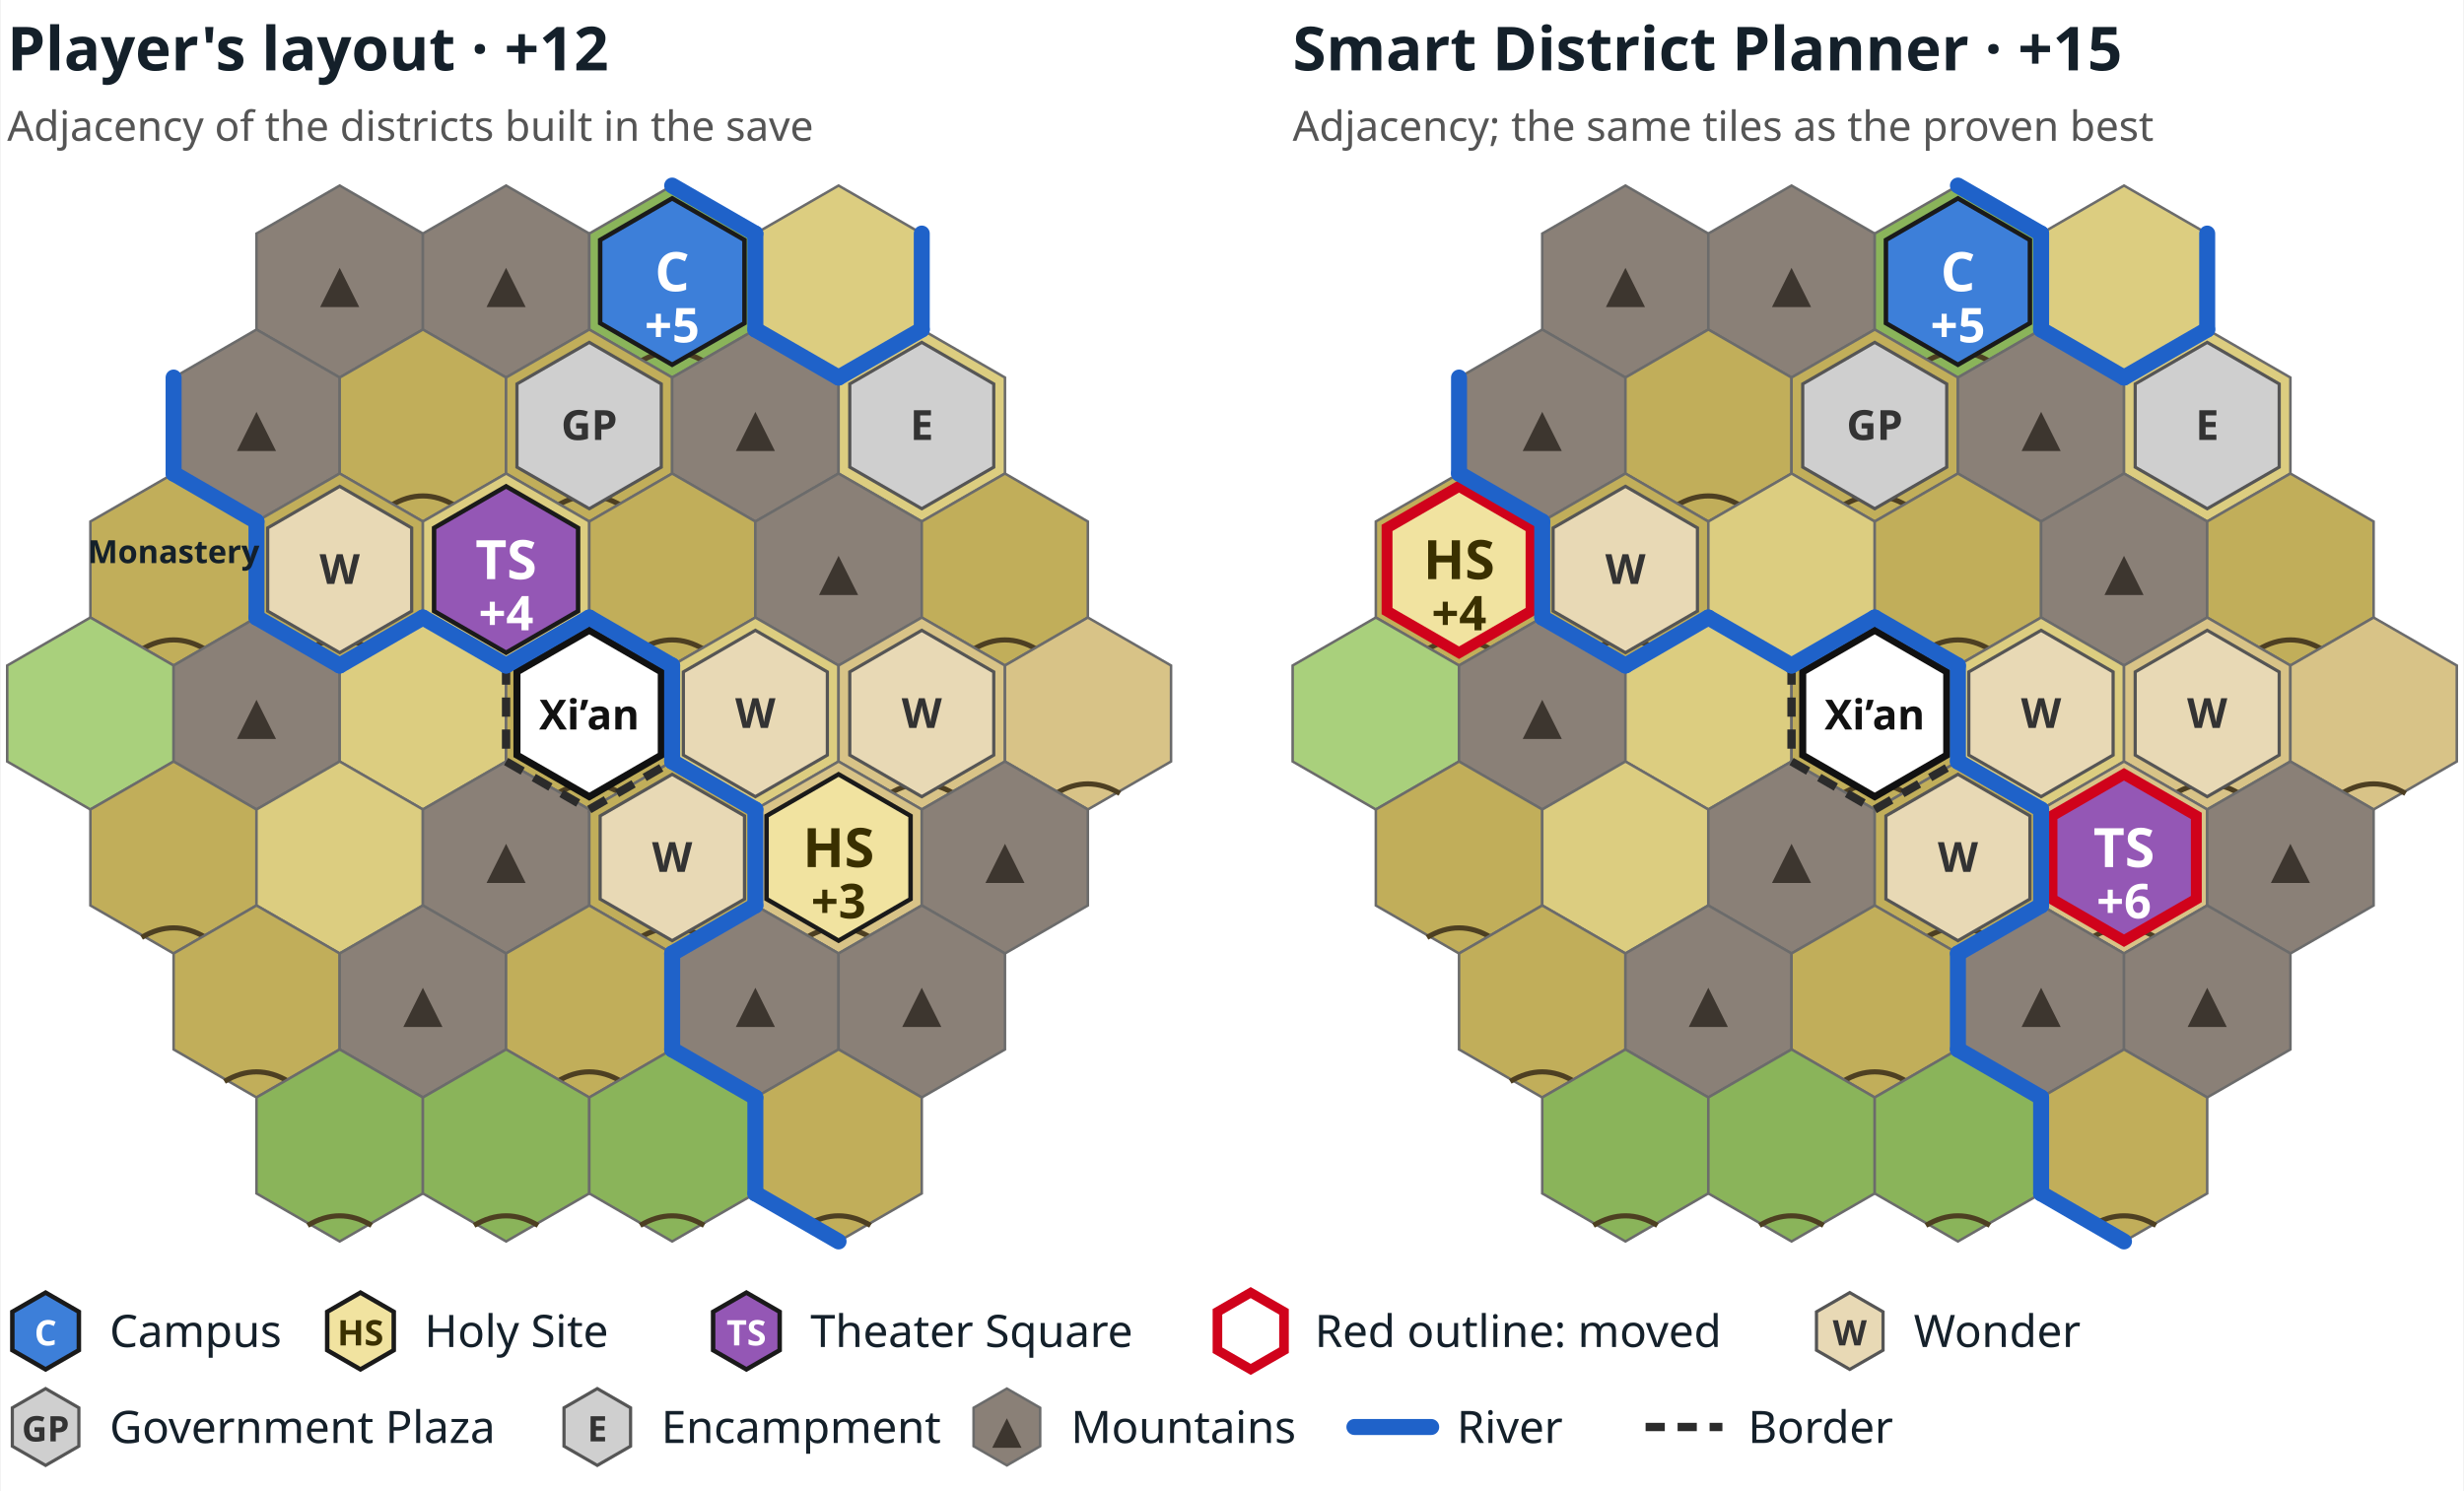
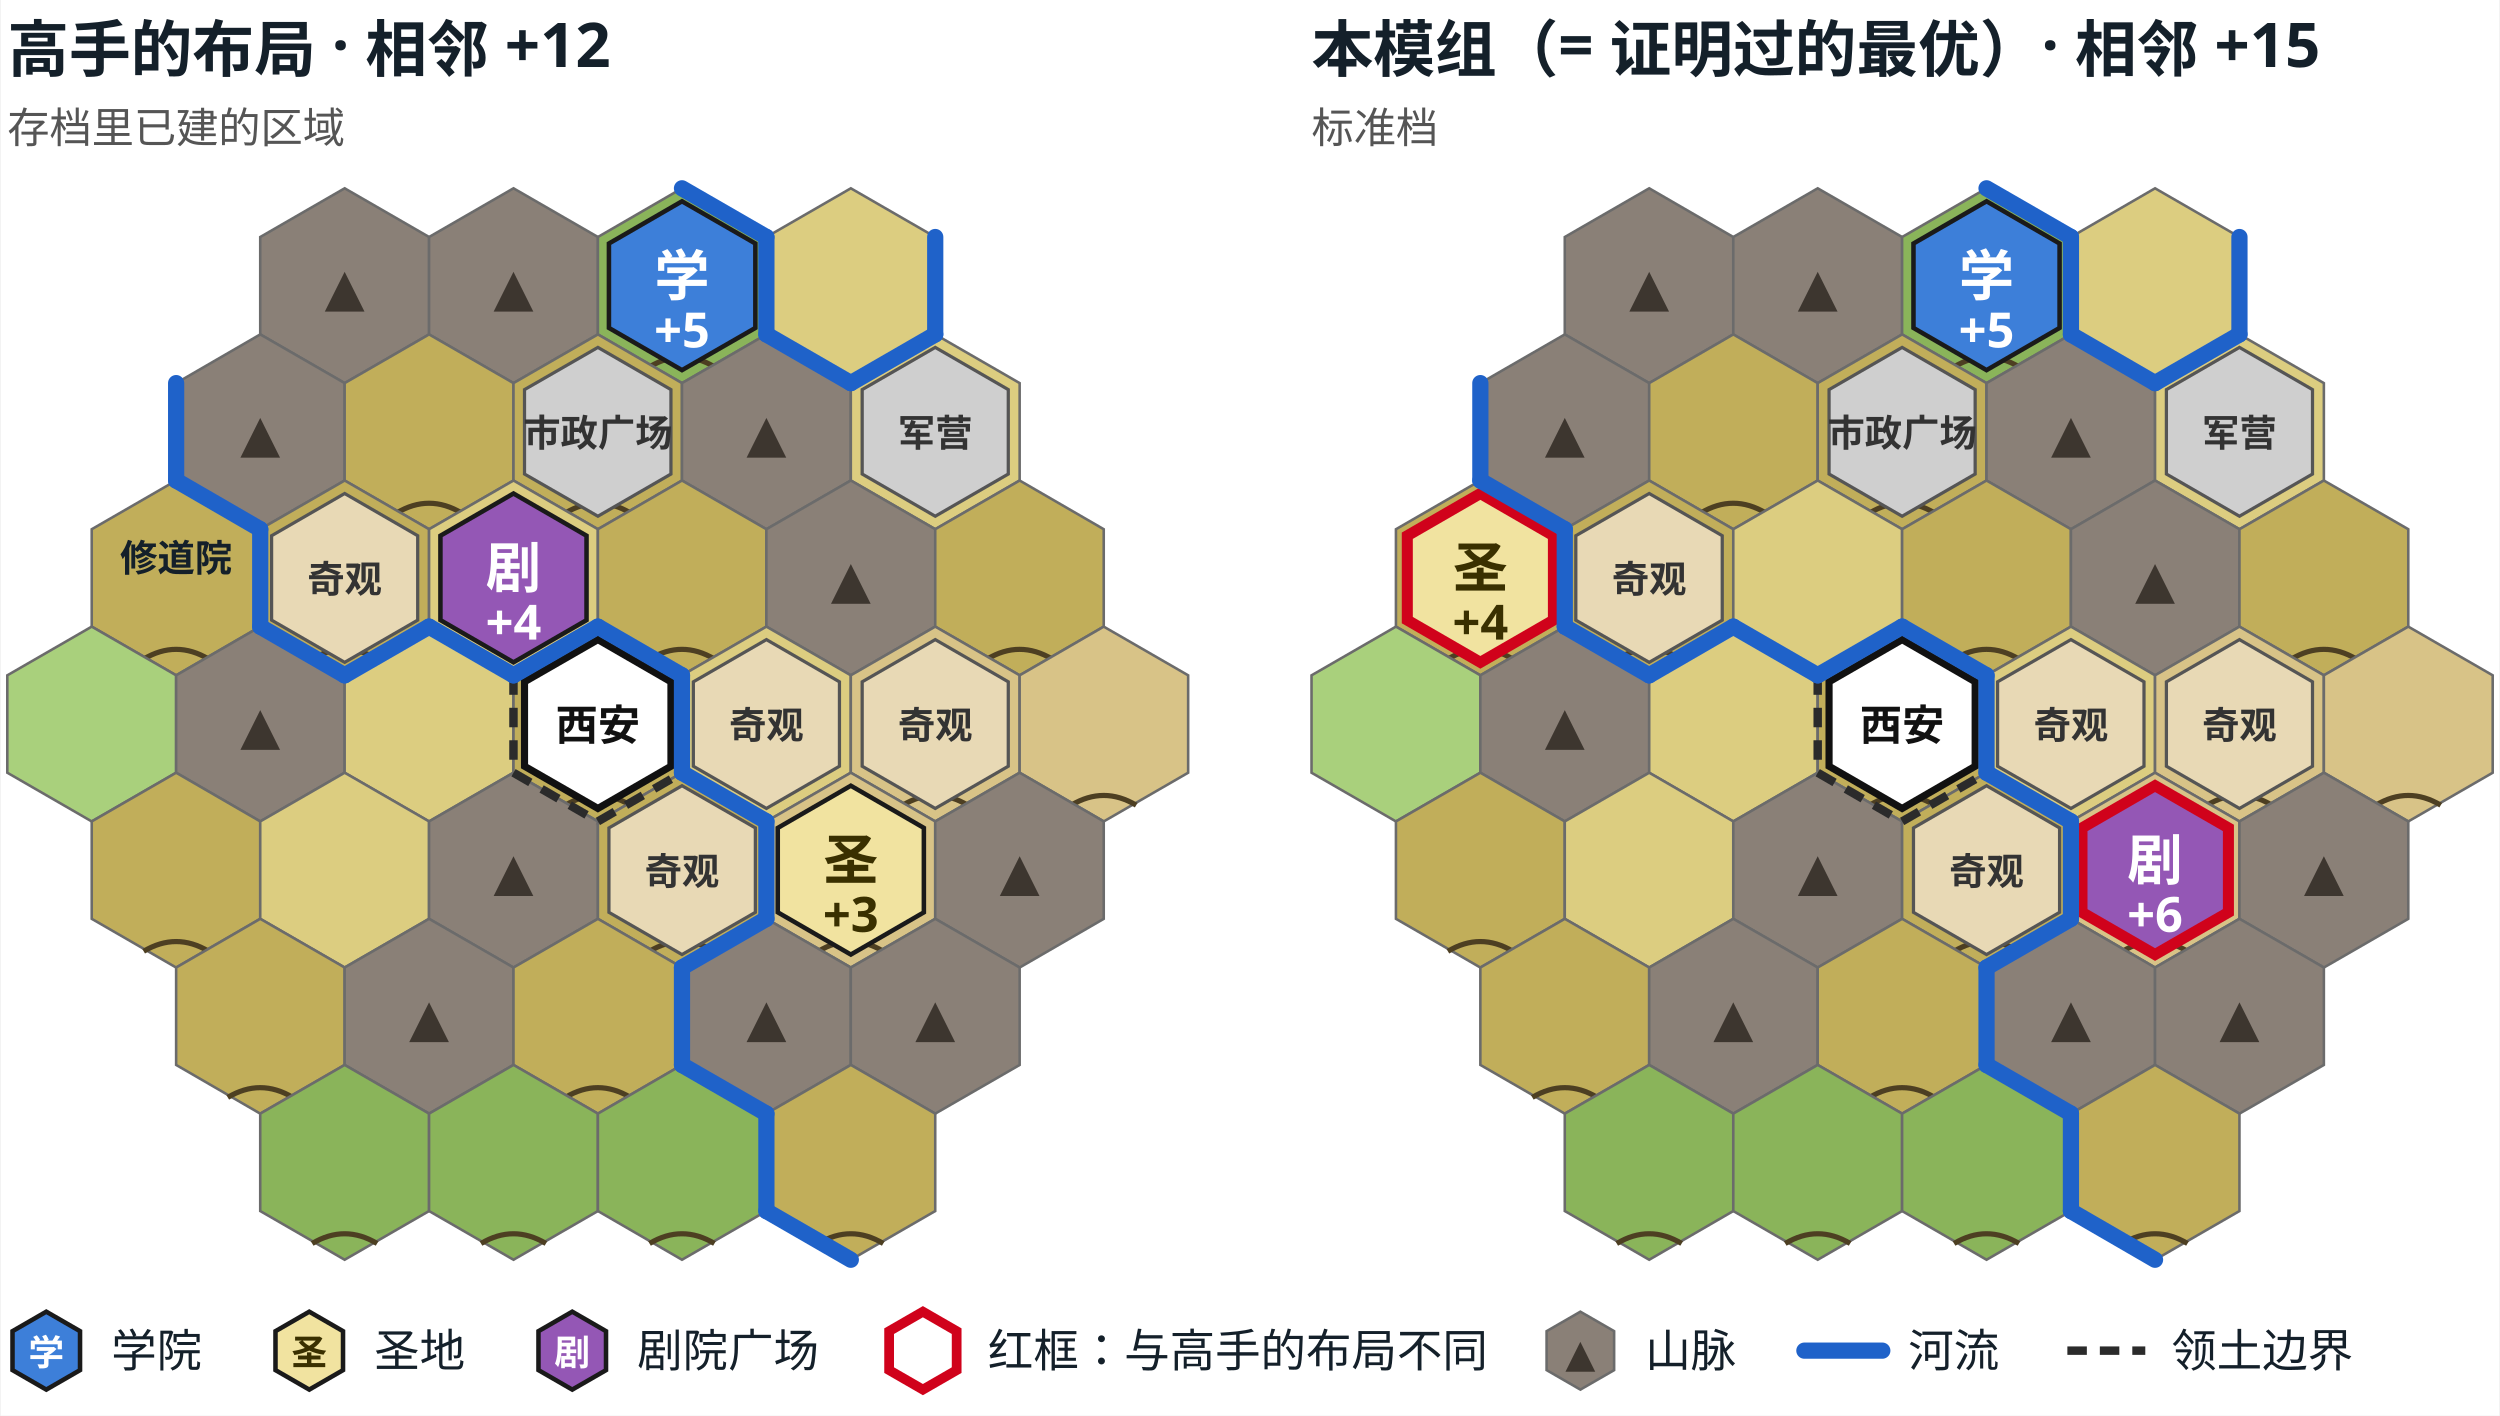
- <svg xmlns="http://www.w3.org/2000/svg" width="770" height="466" viewBox="0 0 769.5 466.0" font-family="'Noto Sans SC','PingFang SC','Microsoft YaHei','Hiragino Sans GB',sans-serif">
+ <svg xmlns="http://www.w3.org/2000/svg" width="770" height="436" viewBox="0 0 769.5 436.0" font-family="'Noto Sans SC','PingFang SC','Microsoft YaHei','Hiragino Sans GB',sans-serif">
  <rect width="100%" height="100%" fill="#ffffff" />
  <defs>
    <pattern id="foreign" width="6" height="6" patternUnits="userSpaceOnUse" patternTransform="rotate(45)">
      <line x1="0" y1="0" x2="0" y2="6" stroke="#ffffff" stroke-width="2.2" stroke-opacity="0.75" />
    </pattern>
    <pattern id="flood" width="8" height="7" patternUnits="userSpaceOnUse">
      <path d="M0,4 q2,-2.5 4,0 t4,0" fill="none" stroke="#7a5a1e" stroke-width="1.1" stroke-opacity="0.7" />
    </pattern>
  </defs>
-   <text x="2.0" y="22.0" font-size="19" font-weight="700" fill="#14202a" text-anchor="start">Player's layout · +12</text>
-   <text x="2.0" y="44.0" font-size="13" font-weight="400" fill="#555555" text-anchor="start">Adjacency of the districts built in the save</text>
+   <text x="2.0" y="22.0" font-size="19" font-weight="700" fill="#14202a" text-anchor="start">高手的布局 · 相邻 +12</text>
+   <text x="2.0" y="44.0" font-size="13" font-weight="400" fill="#555555" text-anchor="start">存档里已建的区域</text>
  <polygon points="131.9,73.0 131.9,103.0 105.9,118.0 79.9,103.0 79.9,73.0 105.9,58.0" fill="#8a8077" stroke="#6b6b6b" stroke-width="0.8" />
  <text x="105.9" y="94.0" font-size="16" font-weight="400" fill="#3d362f" text-anchor="middle">▲</text>
  <polygon points="183.9,73.0 183.9,103.0 157.9,118.0 131.9,103.0 131.9,73.0 157.9,58.0" fill="#8a8077" stroke="#6b6b6b" stroke-width="0.8" />
  <text x="157.9" y="94.0" font-size="16" font-weight="400" fill="#3d362f" text-anchor="middle">▲</text>
  <polygon points="235.8,73.0 235.8,103.0 209.8,118.0 183.9,103.0 183.9,73.0 209.8,58.0" fill="#8ab45a" stroke="#6b6b6b" stroke-width="0.8" />
  <path d="M199.8,113.0 q10,-6 20,0" fill="none" stroke="#4d3f22" stroke-width="1.6" />
  <polygon points="232.4,75.0 232.4,101.0 209.8,114.0 187.3,101.0 187.3,75.0 209.8,62.0" fill="#3d7fd9" stroke="#1a1a1a" stroke-width="1.4" />
-   <text x="209.8" y="91.0" font-size="17" font-weight="700" fill="#ffffff" text-anchor="middle">C</text>
+   <text x="209.8" y="91.0" font-size="17" font-weight="700" fill="#ffffff" text-anchor="middle">学</text>
  <text x="209.8" y="107.0" font-size="15" font-weight="700" fill="#ffffff" text-anchor="middle">+5</text>
  <polygon points="287.8,73.0 287.8,103.0 261.8,118.0 235.8,103.0 235.8,73.0 261.8,58.0" fill="#dccd80" stroke="#6b6b6b" stroke-width="0.8" />
  <polygon points="105.9,118.0 105.9,148.0 79.9,163.0 54.0,148.0 54.0,118.0 79.9,103.0" fill="#8a8077" stroke="#6b6b6b" stroke-width="0.8" />
  <text x="79.9" y="139.0" font-size="16" font-weight="400" fill="#3d362f" text-anchor="middle">▲</text>
  <polygon points="157.9,118.0 157.9,148.0 131.9,163.0 105.9,148.0 105.9,118.0 131.9,103.0" fill="#c1ae5a" stroke="#6b6b6b" stroke-width="0.8" />
  <path d="M121.9,158.0 q10,-6 20,0" fill="none" stroke="#4d3f22" stroke-width="1.6" />
  <polygon points="209.8,118.0 209.8,148.0 183.9,163.0 157.9,148.0 157.9,118.0 183.9,103.0" fill="#c1ae5a" stroke="#6b6b6b" stroke-width="0.8" />
  <path d="M173.9,158.0 q10,-6 20,0" fill="none" stroke="#4d3f22" stroke-width="1.6" />
  <polygon points="206.4,120.0 206.4,146.0 183.9,159.0 161.3,146.0 161.3,120.0 183.9,107.0" fill="#cfcfcf" stroke="#555555" stroke-width="1" />
-   <text x="183.9" y="137.5" font-size="13" font-weight="700" fill="#333333" text-anchor="middle">GP</text>
+   <text x="183.9" y="137.5" font-size="11.5" font-weight="700" fill="#333333" text-anchor="middle">市政广场</text>
  <polygon points="261.8,118.0 261.8,148.0 235.8,163.0 209.8,148.0 209.8,118.0 235.8,103.0" fill="#8a8077" stroke="#6b6b6b" stroke-width="0.8" />
  <text x="235.8" y="139.0" font-size="16" font-weight="400" fill="#3d362f" text-anchor="middle">▲</text>
  <polygon points="313.8,118.0 313.8,148.0 287.8,163.0 261.8,148.0 261.8,118.0 287.8,103.0" fill="#dccd80" stroke="#6b6b6b" stroke-width="0.8" />
  <polygon points="310.3,120.0 310.3,146.0 287.8,159.0 265.3,146.0 265.3,120.0 287.8,107.0" fill="#cfcfcf" stroke="#555555" stroke-width="1" />
-   <text x="287.8" y="137.5" font-size="13" font-weight="700" fill="#333333" text-anchor="middle">E</text>
+   <text x="287.8" y="137.5" font-size="11.5" font-weight="700" fill="#333333" text-anchor="middle">军营</text>
  <polygon points="79.9,163.0 79.9,193.0 54.0,208.0 28.0,193.0 28.0,163.0 54.0,148.0" fill="#c1ae5a" stroke="#6b6b6b" stroke-width="0.8" />
  <path d="M44.0,203.0 q10,-6 20,0" fill="none" stroke="#4d3f22" stroke-width="1.6" />
  <polygon points="131.9,163.0 131.9,193.0 105.9,208.0 79.9,193.0 79.9,163.0 105.9,148.0" fill="#c1ae5a" stroke="#6b6b6b" stroke-width="0.8" />
  <path d="M95.9,203.0 q10,-6 20,0" fill="none" stroke="#4d3f22" stroke-width="1.6" />
  <polygon points="128.4,165.0 128.4,191.0 105.9,204.0 83.4,191.0 83.4,165.0 105.9,152.0" fill="#e8d9b5" stroke="#555555" stroke-width="1" />
-   <text x="105.9" y="182.5" font-size="13" font-weight="700" fill="#333333" text-anchor="middle">W</text>
+   <text x="105.9" y="182.5" font-size="11.5" font-weight="700" fill="#333333" text-anchor="middle">奇观</text>
  <polygon points="183.9,163.0 183.9,193.0 157.9,208.0 131.9,193.0 131.9,163.0 157.9,148.0" fill="#dccd80" stroke="#6b6b6b" stroke-width="0.8" />
  <polygon points="180.4,165.0 180.4,191.0 157.9,204.0 135.4,191.0 135.4,165.0 157.9,152.0" fill="#9457b5" stroke="#1a1a1a" stroke-width="1.4" />
-   <text x="157.9" y="181.0" font-size="17" font-weight="700" fill="#ffffff" text-anchor="middle">TS</text>
+   <text x="157.9" y="181.0" font-size="17" font-weight="700" fill="#ffffff" text-anchor="middle">剧</text>
  <text x="157.9" y="197.0" font-size="15" font-weight="700" fill="#ffffff" text-anchor="middle">+4</text>
  <polygon points="235.8,163.0 235.8,193.0 209.8,208.0 183.9,193.0 183.9,163.0 209.8,148.0" fill="#c1ae5a" stroke="#6b6b6b" stroke-width="0.8" />
  <path d="M199.8,203.0 q10,-6 20,0" fill="none" stroke="#4d3f22" stroke-width="1.6" />
  <polygon points="287.8,163.0 287.8,193.0 261.8,208.0 235.8,193.0 235.8,163.0 261.8,148.0" fill="#8a8077" stroke="#6b6b6b" stroke-width="0.8" />
  <text x="261.8" y="184.0" font-size="16" font-weight="400" fill="#3d362f" text-anchor="middle">▲</text>
  <polygon points="339.7,163.0 339.7,193.0 313.8,208.0 287.8,193.0 287.8,163.0 313.8,148.0" fill="#c1ae5a" stroke="#6b6b6b" stroke-width="0.8" />
  <path d="M303.8,203.0 q10,-6 20,0" fill="none" stroke="#4d3f22" stroke-width="1.6" />
  <polygon points="54.0,208.0 54.0,238.0 28.0,253.0 2.0,238.0 2.0,208.0 28.0,193.0" fill="#a9d07c" stroke="#6b6b6b" stroke-width="0.8" />
  <polygon points="105.9,208.0 105.9,238.0 79.9,253.0 54.0,238.0 54.0,208.0 79.9,193.0" fill="#8a8077" stroke="#6b6b6b" stroke-width="0.8" />
  <text x="79.9" y="229.0" font-size="16" font-weight="400" fill="#3d362f" text-anchor="middle">▲</text>
  <polygon points="157.9,208.0 157.9,238.0 131.9,253.0 105.9,238.0 105.9,208.0 131.9,193.0" fill="#dccd80" stroke="#6b6b6b" stroke-width="0.8" />
  <polygon points="209.8,208.0 209.8,238.0 183.9,253.0 157.9,238.0 157.9,208.0 183.9,193.0" fill="#c1ae5a" stroke="#6b6b6b" stroke-width="0.8" />
  <path d="M173.9,248.0 q10,-6 20,0" fill="none" stroke="#4d3f22" stroke-width="1.6" />
  <polygon points="206.4,210.0 206.4,236.0 183.9,249.0 161.3,236.0 161.3,210.0 183.9,197.0" fill="#ffffff" stroke="#111111" stroke-width="2.2" />
-   <text x="183.9" y="228.0" font-size="13" font-weight="700" fill="#111111" text-anchor="middle">Xi’an</text>
+   <text x="183.9" y="228.0" font-size="13" font-weight="700" fill="#111111" text-anchor="middle">西安</text>
  <polygon points="261.8,208.0 261.8,238.0 235.8,253.0 209.8,238.0 209.8,208.0 235.8,193.0" fill="#dccd80" stroke="#6b6b6b" stroke-width="0.8" />
  <polygon points="258.3,210.0 258.3,236.0 235.8,249.0 213.3,236.0 213.3,210.0 235.8,197.0" fill="#e8d9b5" stroke="#555555" stroke-width="1" />
-   <text x="235.8" y="227.5" font-size="13" font-weight="700" fill="#333333" text-anchor="middle">W</text>
+   <text x="235.8" y="227.5" font-size="11.5" font-weight="700" fill="#333333" text-anchor="middle">奇观</text>
  <polygon points="313.8,208.0 313.8,238.0 287.8,253.0 261.8,238.0 261.8,208.0 287.8,193.0" fill="#d8c387" stroke="#6b6b6b" stroke-width="0.8" />
  <path d="M277.8,248.0 q10,-6 20,0" fill="none" stroke="#4d3f22" stroke-width="1.6" />
  <polygon points="310.3,210.0 310.3,236.0 287.8,249.0 265.3,236.0 265.3,210.0 287.8,197.0" fill="#e8d9b5" stroke="#555555" stroke-width="1" />
-   <text x="287.8" y="227.5" font-size="13" font-weight="700" fill="#333333" text-anchor="middle">W</text>
+   <text x="287.8" y="227.5" font-size="11.5" font-weight="700" fill="#333333" text-anchor="middle">奇观</text>
  <polygon points="365.7,208.0 365.7,238.0 339.7,253.0 313.8,238.0 313.8,208.0 339.7,193.0" fill="#d8c387" stroke="#6b6b6b" stroke-width="0.8" />
  <path d="M329.7,248.0 q10,-6 20,0" fill="none" stroke="#4d3f22" stroke-width="1.6" />
  <polygon points="79.9,253.0 79.9,283.0 54.0,298.0 28.0,283.0 28.0,253.0 54.0,238.0" fill="#c1ae5a" stroke="#6b6b6b" stroke-width="0.8" />
  <path d="M44.0,293.0 q10,-6 20,0" fill="none" stroke="#4d3f22" stroke-width="1.6" />
  <polygon points="131.9,253.0 131.9,283.0 105.9,298.0 79.9,283.0 79.9,253.0 105.9,238.0" fill="#dccd80" stroke="#6b6b6b" stroke-width="0.8" />
  <polygon points="183.9,253.0 183.9,283.0 157.9,298.0 131.9,283.0 131.9,253.0 157.9,238.0" fill="#8a8077" stroke="#6b6b6b" stroke-width="0.8" />
  <text x="157.9" y="274.0" font-size="16" font-weight="400" fill="#3d362f" text-anchor="middle">▲</text>
  <polygon points="235.8,253.0 235.8,283.0 209.8,298.0 183.9,283.0 183.9,253.0 209.8,238.0" fill="#c1ae5a" stroke="#6b6b6b" stroke-width="0.8" />
  <path d="M199.8,293.0 q10,-6 20,0" fill="none" stroke="#4d3f22" stroke-width="1.6" />
  <polygon points="232.4,255.0 232.4,281.0 209.8,294.0 187.3,281.0 187.3,255.0 209.8,242.0" fill="#e8d9b5" stroke="#555555" stroke-width="1" />
-   <text x="209.8" y="272.5" font-size="13" font-weight="700" fill="#333333" text-anchor="middle">W</text>
+   <text x="209.8" y="272.5" font-size="11.5" font-weight="700" fill="#333333" text-anchor="middle">奇观</text>
  <polygon points="287.8,253.0 287.8,283.0 261.8,298.0 235.8,283.0 235.8,253.0 261.8,238.0" fill="#d8c387" stroke="#6b6b6b" stroke-width="0.8" />
  <path d="M251.8,293.0 q10,-6 20,0" fill="none" stroke="#4d3f22" stroke-width="1.6" />
  <polygon points="284.3,255.0 284.3,281.0 261.8,294.0 239.3,281.0 239.3,255.0 261.8,242.0" fill="#f1e3a0" stroke="#1a1a1a" stroke-width="1.4" />
-   <text x="261.8" y="271.0" font-size="17" font-weight="700" fill="#3a3000" text-anchor="middle">HS</text>
+   <text x="261.8" y="271.0" font-size="17" font-weight="700" fill="#3a3000" text-anchor="middle">圣</text>
  <text x="261.8" y="287.0" font-size="15" font-weight="700" fill="#3a3000" text-anchor="middle">+3</text>
  <polygon points="339.7,253.0 339.7,283.0 313.8,298.0 287.8,283.0 287.8,253.0 313.8,238.0" fill="#8a8077" stroke="#6b6b6b" stroke-width="0.8" />
  <text x="313.8" y="274.0" font-size="16" font-weight="400" fill="#3d362f" text-anchor="middle">▲</text>
  <polygon points="105.9,298.0 105.9,328.0 79.9,343.0 54.0,328.0 54.0,298.0 79.9,283.0" fill="#c1ae5a" stroke="#6b6b6b" stroke-width="0.8" />
  <path d="M69.9,338.0 q10,-6 20,0" fill="none" stroke="#4d3f22" stroke-width="1.6" />
  <polygon points="157.9,298.0 157.9,328.0 131.9,343.0 105.9,328.0 105.9,298.0 131.9,283.0" fill="#8a8077" stroke="#6b6b6b" stroke-width="0.8" />
  <text x="131.9" y="319.0" font-size="16" font-weight="400" fill="#3d362f" text-anchor="middle">▲</text>
  <polygon points="209.8,298.0 209.8,328.0 183.9,343.0 157.9,328.0 157.9,298.0 183.9,283.0" fill="#c1ae5a" stroke="#6b6b6b" stroke-width="0.8" />
  <path d="M173.9,338.0 q10,-6 20,0" fill="none" stroke="#4d3f22" stroke-width="1.6" />
  <polygon points="261.8,298.0 261.8,328.0 235.8,343.0 209.8,328.0 209.8,298.0 235.8,283.0" fill="#8a8077" stroke="#6b6b6b" stroke-width="0.8" />
  <text x="235.8" y="319.0" font-size="16" font-weight="400" fill="#3d362f" text-anchor="middle">▲</text>
  <polygon points="313.8,298.0 313.8,328.0 287.8,343.0 261.8,328.0 261.8,298.0 287.8,283.0" fill="#8a8077" stroke="#6b6b6b" stroke-width="0.8" />
  <text x="287.8" y="319.0" font-size="16" font-weight="400" fill="#3d362f" text-anchor="middle">▲</text>
  <polygon points="131.9,343.0 131.9,373.0 105.9,388.0 79.9,373.0 79.9,343.0 105.9,328.0" fill="#8ab45a" stroke="#6b6b6b" stroke-width="0.8" />
  <path d="M95.9,383.0 q10,-6 20,0" fill="none" stroke="#4d3f22" stroke-width="1.6" />
  <polygon points="183.9,343.0 183.9,373.0 157.9,388.0 131.9,373.0 131.9,343.0 157.9,328.0" fill="#8ab45a" stroke="#6b6b6b" stroke-width="0.8" />
  <path d="M147.9,383.0 q10,-6 20,0" fill="none" stroke="#4d3f22" stroke-width="1.6" />
  <polygon points="235.8,343.0 235.8,373.0 209.8,388.0 183.9,373.0 183.9,343.0 209.8,328.0" fill="#8ab45a" stroke="#6b6b6b" stroke-width="0.8" />
  <path d="M199.8,383.0 q10,-6 20,0" fill="none" stroke="#4d3f22" stroke-width="1.6" />
  <polygon points="287.8,343.0 287.8,373.0 261.8,388.0 235.8,373.0 235.8,343.0 261.8,328.0" fill="#c1ae5a" stroke="#6b6b6b" stroke-width="0.8" />
  <path d="M251.8,383.0 q10,-6 20,0" fill="none" stroke="#4d3f22" stroke-width="1.6" />
  <line x1="157.9" y1="238.0" x2="183.9" y2="253.0" stroke="#2b2b2b" stroke-width="2.6" stroke-dasharray="6,4" />
  <line x1="183.9" y1="253.0" x2="209.8" y2="238.0" stroke="#2b2b2b" stroke-width="2.6" stroke-dasharray="6,4" />
  <line x1="157.9" y1="208.0" x2="157.9" y2="238.0" stroke="#2b2b2b" stroke-width="2.6" stroke-dasharray="6,4" />
  <line x1="183.9" y1="193.0" x2="209.8" y2="208.0" stroke="#2b2b2b" stroke-width="2.6" stroke-dasharray="6,4" />
  <line x1="209.8" y1="208.0" x2="209.8" y2="238.0" stroke="#2b2b2b" stroke-width="2.6" stroke-dasharray="6,4" />
  <line x1="183.9" y1="193.0" x2="157.9" y2="208.0" stroke="#2b2b2b" stroke-width="2.6" stroke-dasharray="6,4" />
  <line x1="261.8" y1="388.0" x2="235.8" y2="373.0" stroke="#1f62c9" stroke-width="5.0" stroke-linecap="round" />
  <line x1="235.8" y1="343.0" x2="235.8" y2="373.0" stroke="#1f62c9" stroke-width="5.0" stroke-linecap="round" />
  <line x1="235.8" y1="343.0" x2="209.8" y2="328.0" stroke="#1f62c9" stroke-width="5.0" stroke-linecap="round" />
  <line x1="209.8" y1="298.0" x2="209.8" y2="328.0" stroke="#1f62c9" stroke-width="5.0" stroke-linecap="round" />
  <line x1="235.8" y1="283.0" x2="209.8" y2="298.0" stroke="#1f62c9" stroke-width="5.0" stroke-linecap="round" />
  <line x1="235.8" y1="253.0" x2="235.8" y2="283.0" stroke="#1f62c9" stroke-width="5.0" stroke-linecap="round" />
  <line x1="235.8" y1="253.0" x2="209.8" y2="238.0" stroke="#1f62c9" stroke-width="5.0" stroke-linecap="round" />
  <line x1="209.8" y1="208.0" x2="209.8" y2="238.0" stroke="#1f62c9" stroke-width="5.0" stroke-linecap="round" />
  <line x1="209.8" y1="208.0" x2="183.9" y2="193.0" stroke="#1f62c9" stroke-width="5.0" stroke-linecap="round" />
  <line x1="183.9" y1="193.0" x2="157.9" y2="208.0" stroke="#1f62c9" stroke-width="5.0" stroke-linecap="round" />
  <line x1="157.9" y1="208.0" x2="131.9" y2="193.0" stroke="#1f62c9" stroke-width="5.0" stroke-linecap="round" />
  <line x1="131.9" y1="193.0" x2="105.9" y2="208.0" stroke="#1f62c9" stroke-width="5.0" stroke-linecap="round" />
  <line x1="105.9" y1="208.0" x2="79.9" y2="193.0" stroke="#1f62c9" stroke-width="5.0" stroke-linecap="round" />
  <line x1="79.9" y1="163.0" x2="79.9" y2="193.0" stroke="#1f62c9" stroke-width="5.0" stroke-linecap="round" />
  <line x1="79.9" y1="163.0" x2="54.0" y2="148.0" stroke="#1f62c9" stroke-width="5.0" stroke-linecap="round" />
  <line x1="54.0" y1="118.0" x2="54.0" y2="148.0" stroke="#1f62c9" stroke-width="5.0" stroke-linecap="round" />
  <line x1="287.8" y1="73.0" x2="287.8" y2="103.0" stroke="#1f62c9" stroke-width="5.0" stroke-linecap="round" />
  <line x1="287.8" y1="103.0" x2="261.8" y2="118.0" stroke="#1f62c9" stroke-width="5.0" stroke-linecap="round" />
  <line x1="261.8" y1="118.0" x2="235.8" y2="103.0" stroke="#1f62c9" stroke-width="5.0" stroke-linecap="round" />
  <line x1="235.8" y1="73.0" x2="235.8" y2="103.0" stroke="#1f62c9" stroke-width="5.0" stroke-linecap="round" />
  <line x1="235.8" y1="73.0" x2="209.8" y2="58.0" stroke="#1f62c9" stroke-width="5.0" stroke-linecap="round" />
-   <text x="54.0" y="176.0" font-size="10" font-weight="700" fill="#14202a" text-anchor="middle">Monastery</text>
-   <text x="403.7" y="22.0" font-size="19" font-weight="700" fill="#14202a" text-anchor="start">Smart District Planner · +15</text>
-   <text x="403.7" y="44.0" font-size="13" font-weight="400" fill="#555555" text-anchor="start">Adjacency; the same tiles as the proven best</text>
+   <text x="54.0" y="176.0" font-size="11.5" font-weight="700" fill="#14202a" text-anchor="middle">修道院</text>
+   <text x="403.7" y="22.0" font-size="19" font-weight="700" fill="#14202a" text-anchor="start">本模组（= 证明过的最优）· 相邻 +15</text>
+   <text x="403.7" y="44.0" font-size="13" font-weight="400" fill="#555555" text-anchor="start">标准档</text>
  <polygon points="533.6,73.0 533.6,103.0 507.7,118.0 481.7,103.0 481.7,73.0 507.7,58.0" fill="#8a8077" stroke="#6b6b6b" stroke-width="0.8" />
  <text x="507.7" y="94.0" font-size="16" font-weight="400" fill="#3d362f" text-anchor="middle">▲</text>
  <polygon points="585.6,73.0 585.6,103.0 559.6,118.0 533.6,103.0 533.6,73.0 559.6,58.0" fill="#8a8077" stroke="#6b6b6b" stroke-width="0.8" />
  <text x="559.6" y="94.0" font-size="16" font-weight="400" fill="#3d362f" text-anchor="middle">▲</text>
  <polygon points="637.6,73.0 637.6,103.0 611.6,118.0 585.6,103.0 585.6,73.0 611.6,58.0" fill="#8ab45a" stroke="#6b6b6b" stroke-width="0.8" />
  <path d="M601.6,113.0 q10,-6 20,0" fill="none" stroke="#4d3f22" stroke-width="1.6" />
  <polygon points="634.1,75.0 634.1,101.0 611.6,114.0 589.1,101.0 589.1,75.0 611.6,62.0" fill="#3d7fd9" stroke="#1a1a1a" stroke-width="1.4" />
-   <text x="611.6" y="91.0" font-size="17" font-weight="700" fill="#ffffff" text-anchor="middle">C</text>
+   <text x="611.6" y="91.0" font-size="17" font-weight="700" fill="#ffffff" text-anchor="middle">学</text>
  <text x="611.6" y="107.0" font-size="15" font-weight="700" fill="#ffffff" text-anchor="middle">+5</text>
  <polygon points="689.5,73.0 689.5,103.0 663.5,118.0 637.6,103.0 637.6,73.0 663.5,58.0" fill="#dccd80" stroke="#6b6b6b" stroke-width="0.8" />
  <polygon points="507.7,118.0 507.7,148.0 481.7,163.0 455.7,148.0 455.7,118.0 481.7,103.0" fill="#8a8077" stroke="#6b6b6b" stroke-width="0.8" />
  <text x="481.7" y="139.0" font-size="16" font-weight="400" fill="#3d362f" text-anchor="middle">▲</text>
  <polygon points="559.6,118.0 559.6,148.0 533.6,163.0 507.7,148.0 507.7,118.0 533.6,103.0" fill="#c1ae5a" stroke="#6b6b6b" stroke-width="0.8" />
  <path d="M523.6,158.0 q10,-6 20,0" fill="none" stroke="#4d3f22" stroke-width="1.6" />
  <polygon points="611.6,118.0 611.6,148.0 585.6,163.0 559.6,148.0 559.6,118.0 585.6,103.0" fill="#c1ae5a" stroke="#6b6b6b" stroke-width="0.8" />
  <path d="M575.6,158.0 q10,-6 20,0" fill="none" stroke="#4d3f22" stroke-width="1.6" />
  <polygon points="608.1,120.0 608.1,146.0 585.6,159.0 563.1,146.0 563.1,120.0 585.6,107.0" fill="#cfcfcf" stroke="#555555" stroke-width="1" />
-   <text x="585.6" y="137.5" font-size="13" font-weight="700" fill="#333333" text-anchor="middle">GP</text>
+   <text x="585.6" y="137.5" font-size="11.5" font-weight="700" fill="#333333" text-anchor="middle">市政广场</text>
  <polygon points="663.5,118.0 663.5,148.0 637.6,163.0 611.6,148.0 611.6,118.0 637.6,103.0" fill="#8a8077" stroke="#6b6b6b" stroke-width="0.8" />
  <text x="637.6" y="139.0" font-size="16" font-weight="400" fill="#3d362f" text-anchor="middle">▲</text>
  <polygon points="715.5,118.0 715.5,148.0 689.5,163.0 663.5,148.0 663.5,118.0 689.5,103.0" fill="#dccd80" stroke="#6b6b6b" stroke-width="0.8" />
  <polygon points="712.0,120.0 712.0,146.0 689.5,159.0 667.0,146.0 667.0,120.0 689.5,107.0" fill="#cfcfcf" stroke="#555555" stroke-width="1" />
-   <text x="689.5" y="137.5" font-size="13" font-weight="700" fill="#333333" text-anchor="middle">E</text>
+   <text x="689.5" y="137.5" font-size="11.5" font-weight="700" fill="#333333" text-anchor="middle">军营</text>
  <polygon points="481.7,163.0 481.7,193.0 455.7,208.0 429.7,193.0 429.7,163.0 455.7,148.0" fill="#c1ae5a" stroke="#6b6b6b" stroke-width="0.8" />
  <path d="M445.7,203.0 q10,-6 20,0" fill="none" stroke="#4d3f22" stroke-width="1.6" />
  <polygon points="478.2,165.0 478.2,191.0 455.7,204.0 433.2,191.0 433.2,165.0 455.7,152.0" fill="#f1e3a0" stroke="#d0021b" stroke-width="3.4" />
-   <text x="455.7" y="181.0" font-size="17" font-weight="700" fill="#3a3000" text-anchor="middle">HS</text>
+   <text x="455.7" y="181.0" font-size="17" font-weight="700" fill="#3a3000" text-anchor="middle">圣</text>
  <text x="455.7" y="197.0" font-size="15" font-weight="700" fill="#3a3000" text-anchor="middle">+4</text>
  <polygon points="533.6,163.0 533.6,193.0 507.7,208.0 481.7,193.0 481.7,163.0 507.7,148.0" fill="#c1ae5a" stroke="#6b6b6b" stroke-width="0.8" />
  <path d="M497.7,203.0 q10,-6 20,0" fill="none" stroke="#4d3f22" stroke-width="1.6" />
  <polygon points="530.2,165.0 530.2,191.0 507.7,204.0 485.1,191.0 485.1,165.0 507.7,152.0" fill="#e8d9b5" stroke="#555555" stroke-width="1" />
-   <text x="507.7" y="182.5" font-size="13" font-weight="700" fill="#333333" text-anchor="middle">W</text>
+   <text x="507.7" y="182.5" font-size="11.5" font-weight="700" fill="#333333" text-anchor="middle">奇观</text>
  <polygon points="585.6,163.0 585.6,193.0 559.6,208.0 533.6,193.0 533.6,163.0 559.6,148.0" fill="#dccd80" stroke="#6b6b6b" stroke-width="0.8" />
  <polygon points="637.6,163.0 637.6,193.0 611.6,208.0 585.6,193.0 585.6,163.0 611.6,148.0" fill="#c1ae5a" stroke="#6b6b6b" stroke-width="0.8" />
  <path d="M601.6,203.0 q10,-6 20,0" fill="none" stroke="#4d3f22" stroke-width="1.6" />
  <polygon points="689.5,163.0 689.5,193.0 663.5,208.0 637.6,193.0 637.6,163.0 663.5,148.0" fill="#8a8077" stroke="#6b6b6b" stroke-width="0.8" />
  <text x="663.5" y="184.0" font-size="16" font-weight="400" fill="#3d362f" text-anchor="middle">▲</text>
  <polygon points="741.5,163.0 741.5,193.0 715.5,208.0 689.5,193.0 689.5,163.0 715.5,148.0" fill="#c1ae5a" stroke="#6b6b6b" stroke-width="0.8" />
  <path d="M705.5,203.0 q10,-6 20,0" fill="none" stroke="#4d3f22" stroke-width="1.6" />
  <polygon points="455.7,208.0 455.7,238.0 429.7,253.0 403.7,238.0 403.7,208.0 429.7,193.0" fill="#a9d07c" stroke="#6b6b6b" stroke-width="0.8" />
  <polygon points="507.7,208.0 507.7,238.0 481.7,253.0 455.7,238.0 455.7,208.0 481.7,193.0" fill="#8a8077" stroke="#6b6b6b" stroke-width="0.8" />
  <text x="481.7" y="229.0" font-size="16" font-weight="400" fill="#3d362f" text-anchor="middle">▲</text>
  <polygon points="559.6,208.0 559.6,238.0 533.6,253.0 507.7,238.0 507.7,208.0 533.6,193.0" fill="#dccd80" stroke="#6b6b6b" stroke-width="0.8" />
  <polygon points="611.6,208.0 611.6,238.0 585.6,253.0 559.6,238.0 559.6,208.0 585.6,193.0" fill="#c1ae5a" stroke="#6b6b6b" stroke-width="0.8" />
  <path d="M575.6,248.0 q10,-6 20,0" fill="none" stroke="#4d3f22" stroke-width="1.6" />
  <polygon points="608.1,210.0 608.1,236.0 585.6,249.0 563.1,236.0 563.1,210.0 585.6,197.0" fill="#ffffff" stroke="#111111" stroke-width="2.2" />
-   <text x="585.6" y="228.0" font-size="13" font-weight="700" fill="#111111" text-anchor="middle">Xi’an</text>
+   <text x="585.6" y="228.0" font-size="13" font-weight="700" fill="#111111" text-anchor="middle">西安</text>
  <polygon points="663.5,208.0 663.5,238.0 637.6,253.0 611.6,238.0 611.6,208.0 637.6,193.0" fill="#dccd80" stroke="#6b6b6b" stroke-width="0.8" />
  <polygon points="660.1,210.0 660.1,236.0 637.6,249.0 615.0,236.0 615.0,210.0 637.6,197.0" fill="#e8d9b5" stroke="#555555" stroke-width="1" />
-   <text x="637.6" y="227.5" font-size="13" font-weight="700" fill="#333333" text-anchor="middle">W</text>
+   <text x="637.6" y="227.5" font-size="11.5" font-weight="700" fill="#333333" text-anchor="middle">奇观</text>
  <polygon points="715.5,208.0 715.5,238.0 689.5,253.0 663.5,238.0 663.5,208.0 689.5,193.0" fill="#d8c387" stroke="#6b6b6b" stroke-width="0.8" />
  <path d="M679.5,248.0 q10,-6 20,0" fill="none" stroke="#4d3f22" stroke-width="1.6" />
  <polygon points="712.0,210.0 712.0,236.0 689.5,249.0 667.0,236.0 667.0,210.0 689.5,197.0" fill="#e8d9b5" stroke="#555555" stroke-width="1" />
-   <text x="689.5" y="227.5" font-size="13" font-weight="700" fill="#333333" text-anchor="middle">W</text>
+   <text x="689.5" y="227.5" font-size="11.5" font-weight="700" fill="#333333" text-anchor="middle">奇观</text>
  <polygon points="767.5,208.0 767.5,238.0 741.5,253.0 715.5,238.0 715.5,208.0 741.5,193.0" fill="#d8c387" stroke="#6b6b6b" stroke-width="0.8" />
  <path d="M731.5,248.0 q10,-6 20,0" fill="none" stroke="#4d3f22" stroke-width="1.6" />
  <polygon points="481.7,253.0 481.7,283.0 455.7,298.0 429.7,283.0 429.7,253.0 455.7,238.0" fill="#c1ae5a" stroke="#6b6b6b" stroke-width="0.8" />
  <path d="M445.7,293.0 q10,-6 20,0" fill="none" stroke="#4d3f22" stroke-width="1.6" />
  <polygon points="533.6,253.0 533.6,283.0 507.7,298.0 481.7,283.0 481.7,253.0 507.7,238.0" fill="#dccd80" stroke="#6b6b6b" stroke-width="0.8" />
  <polygon points="585.6,253.0 585.6,283.0 559.6,298.0 533.6,283.0 533.6,253.0 559.6,238.0" fill="#8a8077" stroke="#6b6b6b" stroke-width="0.8" />
  <text x="559.6" y="274.0" font-size="16" font-weight="400" fill="#3d362f" text-anchor="middle">▲</text>
  <polygon points="637.6,253.0 637.6,283.0 611.6,298.0 585.6,283.0 585.6,253.0 611.6,238.0" fill="#c1ae5a" stroke="#6b6b6b" stroke-width="0.8" />
  <path d="M601.6,293.0 q10,-6 20,0" fill="none" stroke="#4d3f22" stroke-width="1.6" />
  <polygon points="634.1,255.0 634.1,281.0 611.6,294.0 589.1,281.0 589.1,255.0 611.6,242.0" fill="#e8d9b5" stroke="#555555" stroke-width="1" />
-   <text x="611.6" y="272.5" font-size="13" font-weight="700" fill="#333333" text-anchor="middle">W</text>
+   <text x="611.6" y="272.5" font-size="11.5" font-weight="700" fill="#333333" text-anchor="middle">奇观</text>
  <polygon points="689.5,253.0 689.5,283.0 663.5,298.0 637.6,283.0 637.6,253.0 663.5,238.0" fill="#d8c387" stroke="#6b6b6b" stroke-width="0.8" />
  <path d="M653.5,293.0 q10,-6 20,0" fill="none" stroke="#4d3f22" stroke-width="1.6" />
  <polygon points="686.1,255.0 686.1,281.0 663.5,294.0 641.0,281.0 641.0,255.0 663.5,242.0" fill="#9457b5" stroke="#d0021b" stroke-width="3.4" />
-   <text x="663.5" y="271.0" font-size="17" font-weight="700" fill="#ffffff" text-anchor="middle">TS</text>
+   <text x="663.5" y="271.0" font-size="17" font-weight="700" fill="#ffffff" text-anchor="middle">剧</text>
  <text x="663.5" y="287.0" font-size="15" font-weight="700" fill="#ffffff" text-anchor="middle">+6</text>
  <polygon points="741.5,253.0 741.5,283.0 715.5,298.0 689.5,283.0 689.5,253.0 715.5,238.0" fill="#8a8077" stroke="#6b6b6b" stroke-width="0.8" />
  <text x="715.5" y="274.0" font-size="16" font-weight="400" fill="#3d362f" text-anchor="middle">▲</text>
  <polygon points="507.7,298.0 507.7,328.0 481.7,343.0 455.7,328.0 455.7,298.0 481.7,283.0" fill="#c1ae5a" stroke="#6b6b6b" stroke-width="0.8" />
  <path d="M471.7,338.0 q10,-6 20,0" fill="none" stroke="#4d3f22" stroke-width="1.6" />
  <polygon points="559.6,298.0 559.6,328.0 533.6,343.0 507.7,328.0 507.7,298.0 533.6,283.0" fill="#8a8077" stroke="#6b6b6b" stroke-width="0.8" />
  <text x="533.6" y="319.0" font-size="16" font-weight="400" fill="#3d362f" text-anchor="middle">▲</text>
  <polygon points="611.6,298.0 611.6,328.0 585.6,343.0 559.6,328.0 559.6,298.0 585.6,283.0" fill="#c1ae5a" stroke="#6b6b6b" stroke-width="0.8" />
  <path d="M575.6,338.0 q10,-6 20,0" fill="none" stroke="#4d3f22" stroke-width="1.6" />
  <polygon points="663.5,298.0 663.5,328.0 637.6,343.0 611.6,328.0 611.6,298.0 637.6,283.0" fill="#8a8077" stroke="#6b6b6b" stroke-width="0.8" />
  <text x="637.6" y="319.0" font-size="16" font-weight="400" fill="#3d362f" text-anchor="middle">▲</text>
  <polygon points="715.5,298.0 715.5,328.0 689.5,343.0 663.5,328.0 663.5,298.0 689.5,283.0" fill="#8a8077" stroke="#6b6b6b" stroke-width="0.8" />
  <text x="689.5" y="319.0" font-size="16" font-weight="400" fill="#3d362f" text-anchor="middle">▲</text>
  <polygon points="533.6,343.0 533.6,373.0 507.7,388.0 481.7,373.0 481.7,343.0 507.7,328.0" fill="#8ab45a" stroke="#6b6b6b" stroke-width="0.8" />
  <path d="M497.7,383.0 q10,-6 20,0" fill="none" stroke="#4d3f22" stroke-width="1.6" />
  <polygon points="585.6,343.0 585.6,373.0 559.6,388.0 533.6,373.0 533.6,343.0 559.6,328.0" fill="#8ab45a" stroke="#6b6b6b" stroke-width="0.8" />
  <path d="M549.6,383.0 q10,-6 20,0" fill="none" stroke="#4d3f22" stroke-width="1.6" />
  <polygon points="637.6,343.0 637.6,373.0 611.6,388.0 585.6,373.0 585.6,343.0 611.6,328.0" fill="#8ab45a" stroke="#6b6b6b" stroke-width="0.8" />
  <path d="M601.6,383.0 q10,-6 20,0" fill="none" stroke="#4d3f22" stroke-width="1.6" />
  <polygon points="689.5,343.0 689.5,373.0 663.5,388.0 637.6,373.0 637.6,343.0 663.5,328.0" fill="#c1ae5a" stroke="#6b6b6b" stroke-width="0.8" />
  <path d="M653.5,383.0 q10,-6 20,0" fill="none" stroke="#4d3f22" stroke-width="1.6" />
  <line x1="559.6" y1="238.0" x2="585.6" y2="253.0" stroke="#2b2b2b" stroke-width="2.6" stroke-dasharray="6,4" />
  <line x1="585.6" y1="253.0" x2="611.6" y2="238.0" stroke="#2b2b2b" stroke-width="2.6" stroke-dasharray="6,4" />
  <line x1="559.6" y1="208.0" x2="559.6" y2="238.0" stroke="#2b2b2b" stroke-width="2.6" stroke-dasharray="6,4" />
  <line x1="585.6" y1="193.0" x2="611.6" y2="208.0" stroke="#2b2b2b" stroke-width="2.6" stroke-dasharray="6,4" />
  <line x1="611.6" y1="208.0" x2="611.6" y2="238.0" stroke="#2b2b2b" stroke-width="2.6" stroke-dasharray="6,4" />
  <line x1="585.6" y1="193.0" x2="559.6" y2="208.0" stroke="#2b2b2b" stroke-width="2.6" stroke-dasharray="6,4" />
  <line x1="663.5" y1="388.0" x2="637.6" y2="373.0" stroke="#1f62c9" stroke-width="5.0" stroke-linecap="round" />
  <line x1="637.6" y1="343.0" x2="637.6" y2="373.0" stroke="#1f62c9" stroke-width="5.0" stroke-linecap="round" />
  <line x1="637.6" y1="343.0" x2="611.6" y2="328.0" stroke="#1f62c9" stroke-width="5.0" stroke-linecap="round" />
  <line x1="611.6" y1="298.0" x2="611.6" y2="328.0" stroke="#1f62c9" stroke-width="5.0" stroke-linecap="round" />
  <line x1="637.6" y1="283.0" x2="611.6" y2="298.0" stroke="#1f62c9" stroke-width="5.0" stroke-linecap="round" />
  <line x1="637.6" y1="253.0" x2="637.6" y2="283.0" stroke="#1f62c9" stroke-width="5.0" stroke-linecap="round" />
  <line x1="637.6" y1="253.0" x2="611.6" y2="238.0" stroke="#1f62c9" stroke-width="5.0" stroke-linecap="round" />
  <line x1="611.6" y1="208.0" x2="611.6" y2="238.0" stroke="#1f62c9" stroke-width="5.0" stroke-linecap="round" />
  <line x1="611.6" y1="208.0" x2="585.6" y2="193.0" stroke="#1f62c9" stroke-width="5.0" stroke-linecap="round" />
  <line x1="585.6" y1="193.0" x2="559.6" y2="208.0" stroke="#1f62c9" stroke-width="5.0" stroke-linecap="round" />
  <line x1="559.6" y1="208.0" x2="533.6" y2="193.0" stroke="#1f62c9" stroke-width="5.0" stroke-linecap="round" />
  <line x1="533.6" y1="193.0" x2="507.7" y2="208.0" stroke="#1f62c9" stroke-width="5.0" stroke-linecap="round" />
  <line x1="507.7" y1="208.0" x2="481.7" y2="193.0" stroke="#1f62c9" stroke-width="5.0" stroke-linecap="round" />
  <line x1="481.7" y1="163.0" x2="481.7" y2="193.0" stroke="#1f62c9" stroke-width="5.0" stroke-linecap="round" />
  <line x1="481.7" y1="163.0" x2="455.7" y2="148.0" stroke="#1f62c9" stroke-width="5.0" stroke-linecap="round" />
  <line x1="455.7" y1="118.0" x2="455.7" y2="148.0" stroke="#1f62c9" stroke-width="5.0" stroke-linecap="round" />
  <line x1="689.5" y1="73.0" x2="689.5" y2="103.0" stroke="#1f62c9" stroke-width="5.0" stroke-linecap="round" />
  <line x1="689.5" y1="103.0" x2="663.5" y2="118.0" stroke="#1f62c9" stroke-width="5.0" stroke-linecap="round" />
  <line x1="663.5" y1="118.0" x2="637.6" y2="103.0" stroke="#1f62c9" stroke-width="5.0" stroke-linecap="round" />
  <line x1="637.6" y1="73.0" x2="637.6" y2="103.0" stroke="#1f62c9" stroke-width="5.0" stroke-linecap="round" />
  <line x1="637.6" y1="73.0" x2="611.6" y2="58.0" stroke="#1f62c9" stroke-width="5.0" stroke-linecap="round" />
  <polygon points="24.4,410.0 24.4,422.0 14.0,428.0 3.6,422.0 3.6,410.0 14.0,404.0" fill="#3d7fd9" stroke="#1a1a1a" stroke-width="1.4" />
-   <text x="14.0" y="420.5" font-size="11" font-weight="700" fill="#ffffff" text-anchor="middle">C</text>
-   <text x="34.0" y="421.0" font-size="14" font-weight="400" fill="#14202a" text-anchor="start">Campus</text>
-   <polygon points="122.8,410.0 122.8,422.0 112.4,428.0 102.0,422.0 102.0,410.0 112.4,404.0" fill="#f1e3a0" stroke="#1a1a1a" stroke-width="1.4" />
-   <text x="112.4" y="420.5" font-size="11" font-weight="700" fill="#3a3000" text-anchor="middle">HS</text>
-   <text x="132.4" y="421.0" font-size="14" font-weight="400" fill="#14202a" text-anchor="start">Holy Site</text>
-   <polygon points="243.4,410.0 243.4,422.0 233.0,428.0 222.6,422.0 222.6,410.0 233.0,404.0" fill="#9457b5" stroke="#1a1a1a" stroke-width="1.4" />
-   <text x="233.0" y="420.5" font-size="11" font-weight="700" fill="#ffffff" text-anchor="middle">TS</text>
-   <text x="253.0" y="421.0" font-size="14" font-weight="400" fill="#14202a" text-anchor="start">Theater Square</text>
-   <polygon points="401.0,410.0 401.0,422.0 390.6,428.0 380.2,422.0 380.2,410.0 390.6,404.0" fill="#ffffff" stroke="#d0021b" stroke-width="3.0" />
-   <text x="410.6" y="421.0" font-size="14" font-weight="400" fill="#14202a" text-anchor="start">Red outline: moved</text>
-   <polygon points="588.2,410.0 588.2,422.0 577.8,428.0 567.4,422.0 567.4,410.0 577.8,404.0" fill="#e8d9b5" stroke="#555555" stroke-width="1.0" />
-   <text x="577.8" y="420.5" font-size="11" font-weight="700" fill="#333333" text-anchor="middle">W</text>
-   <text x="597.8" y="421.0" font-size="14" font-weight="400" fill="#14202a" text-anchor="start">Wonder</text>
-   <polygon points="24.4,440.0 24.4,452.0 14.0,458.0 3.6,452.0 3.6,440.0 14.0,434.0" fill="#cfcfcf" stroke="#555555" stroke-width="1.0" />
-   <text x="14.0" y="450.5" font-size="11" font-weight="700" fill="#333333" text-anchor="middle">GP</text>
-   <text x="34.0" y="451.0" font-size="14" font-weight="400" fill="#14202a" text-anchor="start">Government Plaza</text>
-   <polygon points="196.8,440.0 196.8,452.0 186.4,458.0 176.0,452.0 176.0,440.0 186.4,434.0" fill="#cfcfcf" stroke="#555555" stroke-width="1.0" />
-   <text x="186.4" y="450.5" font-size="11" font-weight="700" fill="#333333" text-anchor="middle">E</text>
-   <text x="206.4" y="451.0" font-size="14" font-weight="400" fill="#14202a" text-anchor="start">Encampment</text>
-   <polygon points="324.8,440.0 324.8,452.0 314.4,458.0 304.0,452.0 304.0,440.0 314.4,434.0" fill="#8a8077" stroke="#6b6b6b" stroke-width="0.8" />
-   <text x="314.4" y="451.0" font-size="12" font-weight="400" fill="#3d362f" text-anchor="middle">▲</text>
-   <text x="334.4" y="451.0" font-size="14" font-weight="400" fill="#14202a" text-anchor="start">Mountains</text>
-   <line x1="423.0" y1="446.0" x2="447.0" y2="446.0" stroke="#1f62c9" stroke-width="5" stroke-linecap="round" />
-   <text x="455.0" y="451.0" font-size="14" font-weight="400" fill="#14202a" text-anchor="start">River</text>
-   <line x1="514.0" y1="446.0" x2="538.0" y2="446.0" stroke="#2b2b2b" stroke-width="2.6" stroke-dasharray="6,4" />
-   <text x="546.0" y="451.0" font-size="14" font-weight="400" fill="#14202a" text-anchor="start">Border</text>
+   <text x="14.0" y="420.5" font-size="11" font-weight="700" fill="#ffffff" text-anchor="middle">学</text>
+   <text x="34.0" y="421.0" font-size="14" font-weight="400" fill="#14202a" text-anchor="start">学院</text>
+   <polygon points="105.4,410.0 105.4,422.0 95.0,428.0 84.6,422.0 84.6,410.0 95.0,404.0" fill="#f1e3a0" stroke="#1a1a1a" stroke-width="1.4" />
+   <text x="95.0" y="420.5" font-size="11" font-weight="700" fill="#3a3000" text-anchor="middle">圣</text>
+   <text x="115.0" y="421.0" font-size="14" font-weight="400" fill="#14202a" text-anchor="start">圣地</text>
+   <polygon points="186.4,410.0 186.4,422.0 176.0,428.0 165.6,422.0 165.6,410.0 176.0,404.0" fill="#9457b5" stroke="#1a1a1a" stroke-width="1.4" />
+   <text x="176.0" y="420.5" font-size="11" font-weight="700" fill="#ffffff" text-anchor="middle">剧</text>
+   <text x="196.0" y="421.0" font-size="14" font-weight="400" fill="#14202a" text-anchor="start">剧院广场</text>
+   <polygon points="294.4,410.0 294.4,422.0 284.0,428.0 273.6,422.0 273.6,410.0 284.0,404.0" fill="#ffffff" stroke="#d0021b" stroke-width="3.0" />
+   <text x="304.0" y="421.0" font-size="14" font-weight="400" fill="#14202a" text-anchor="start">红框：与高手的布局不同</text>
+   <polygon points="496.9,410.0 496.9,422.0 486.5,428.0 476.1,422.0 476.1,410.0 486.5,404.0" fill="#8a8077" stroke="#6b6b6b" stroke-width="0.8" />
+   <text x="486.5" y="421.0" font-size="12" font-weight="400" fill="#3d362f" text-anchor="middle">▲</text>
+   <text x="506.5" y="421.0" font-size="14" font-weight="400" fill="#14202a" text-anchor="start">山脉</text>
+   <line x1="555.5" y1="416.0" x2="579.5" y2="416.0" stroke="#1f62c9" stroke-width="5" stroke-linecap="round" />
+   <text x="587.5" y="421.0" font-size="14" font-weight="400" fill="#14202a" text-anchor="start">河流</text>
+   <line x1="636.5" y1="416.0" x2="660.5" y2="416.0" stroke="#2b2b2b" stroke-width="2.6" stroke-dasharray="6,4" />
+   <text x="668.5" y="421.0" font-size="14" font-weight="400" fill="#14202a" text-anchor="start">领土边界</text>
</svg>
